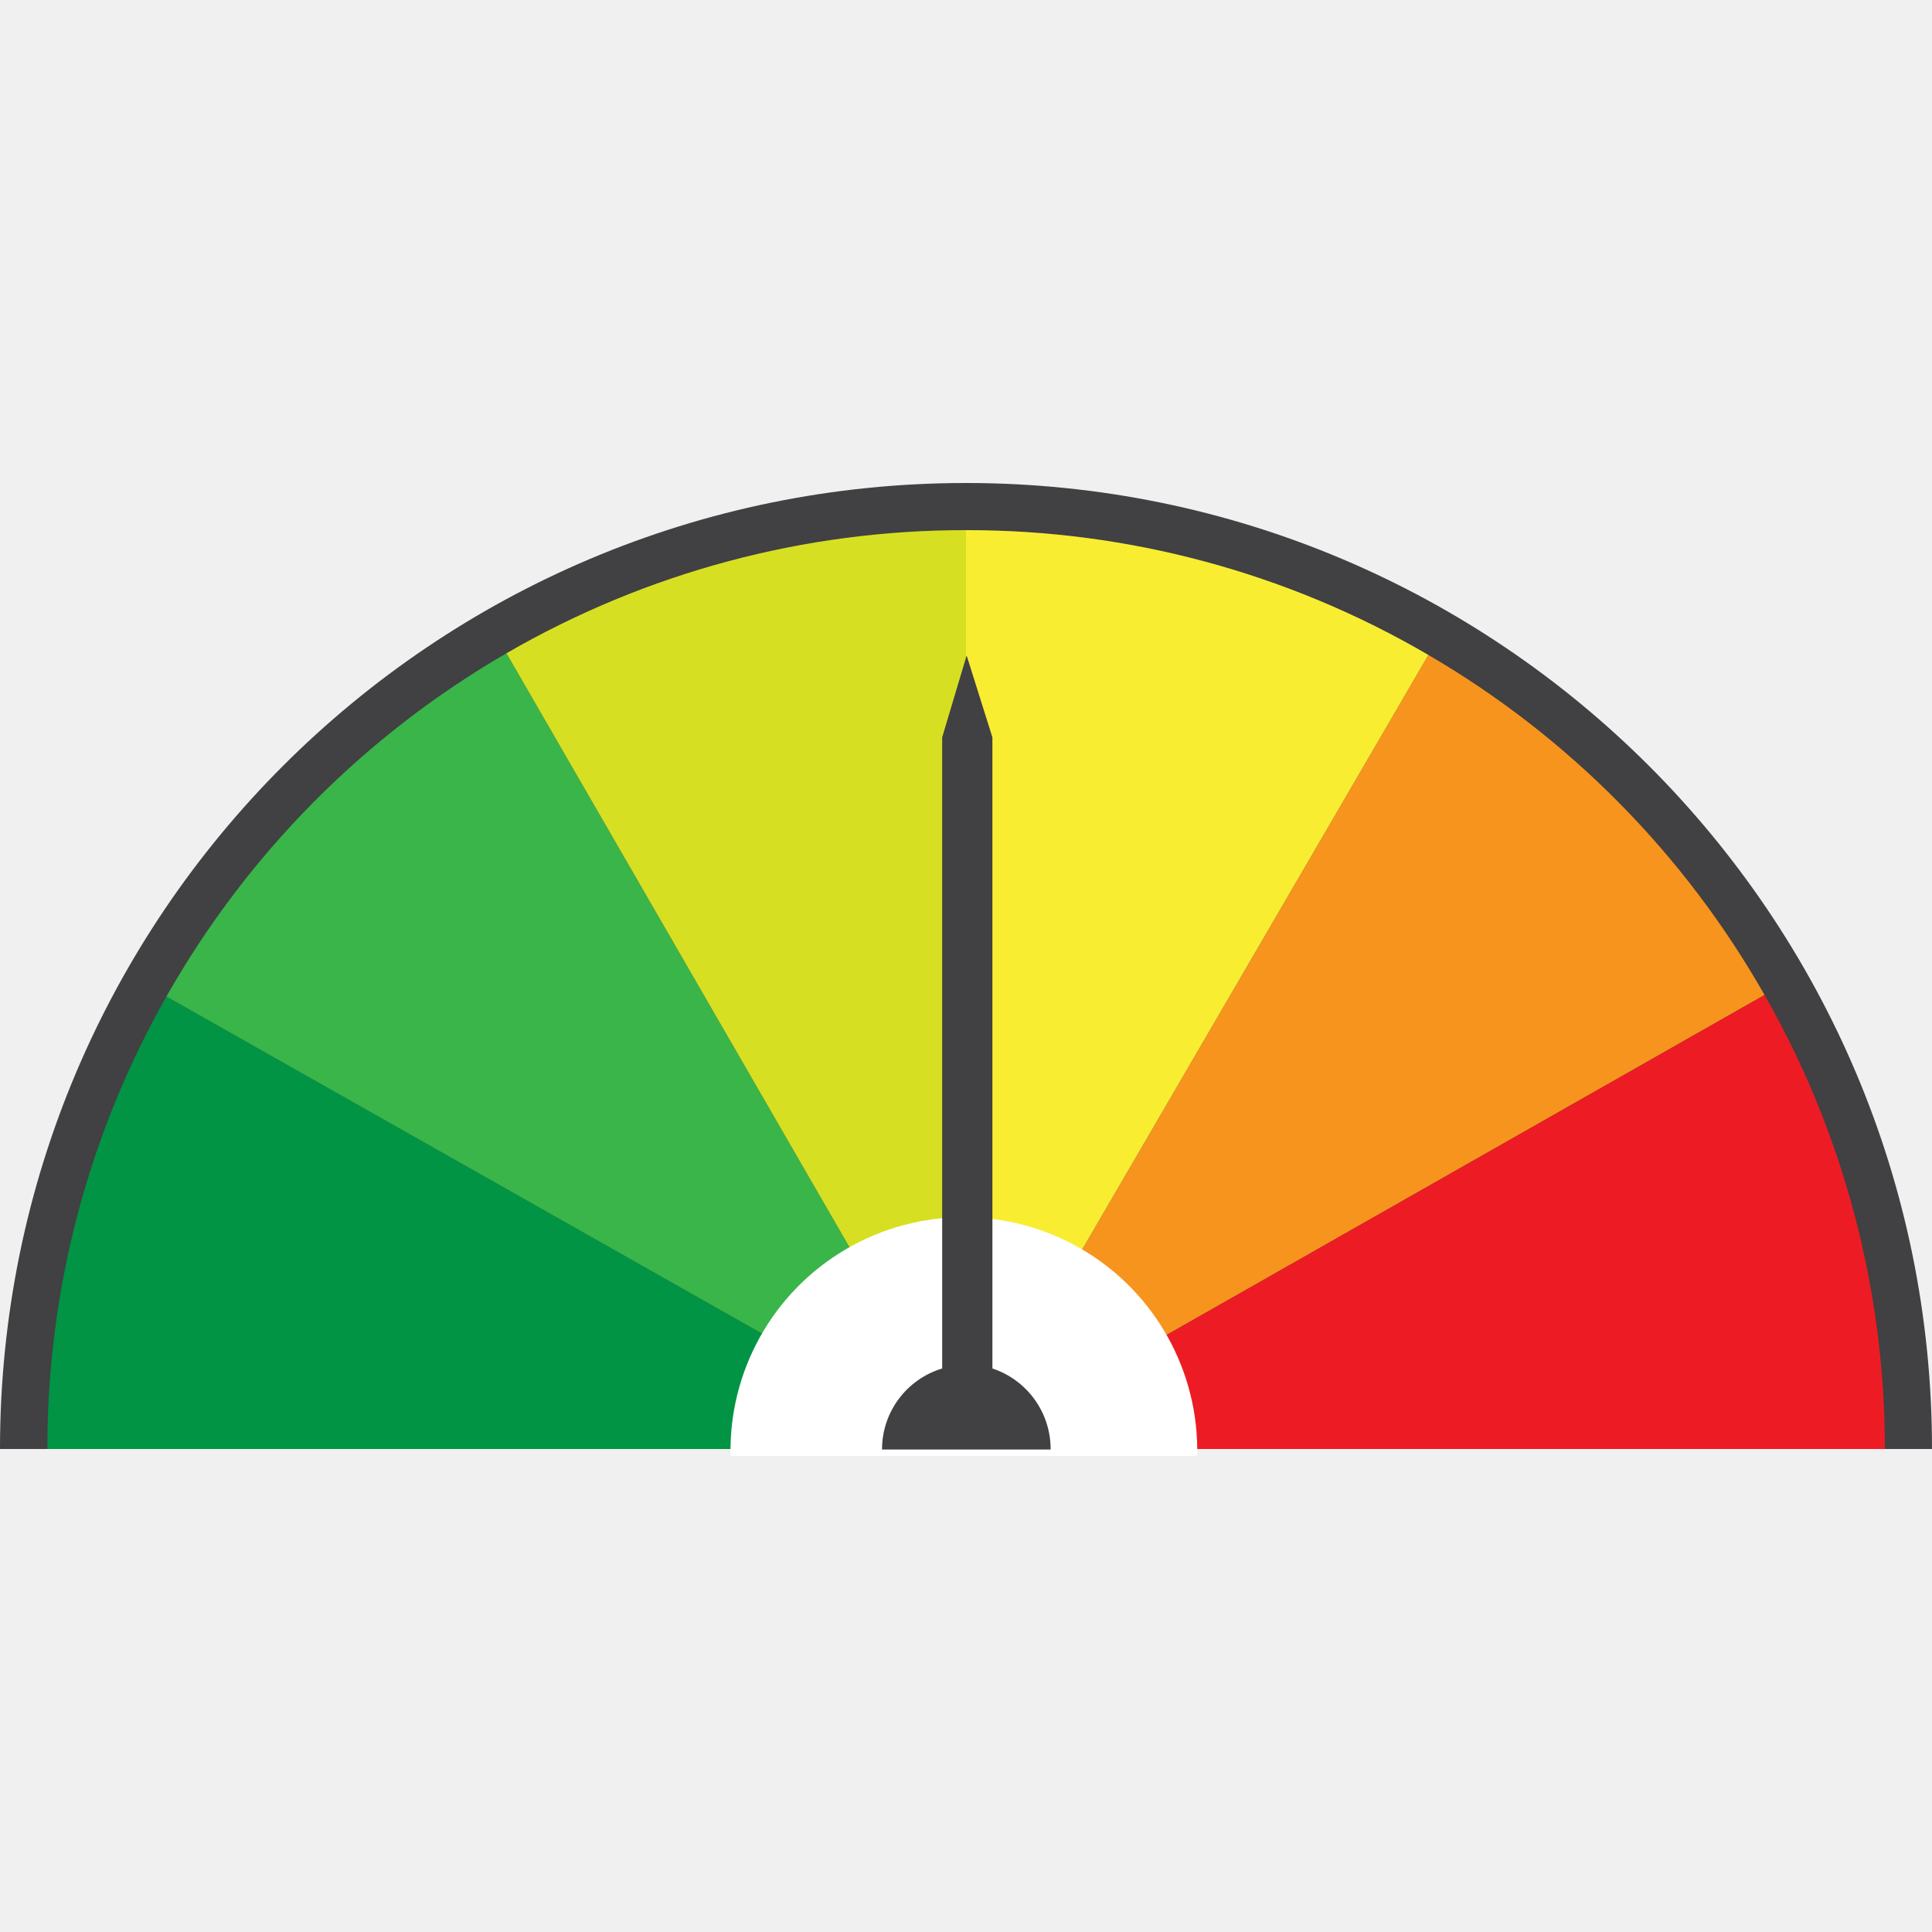
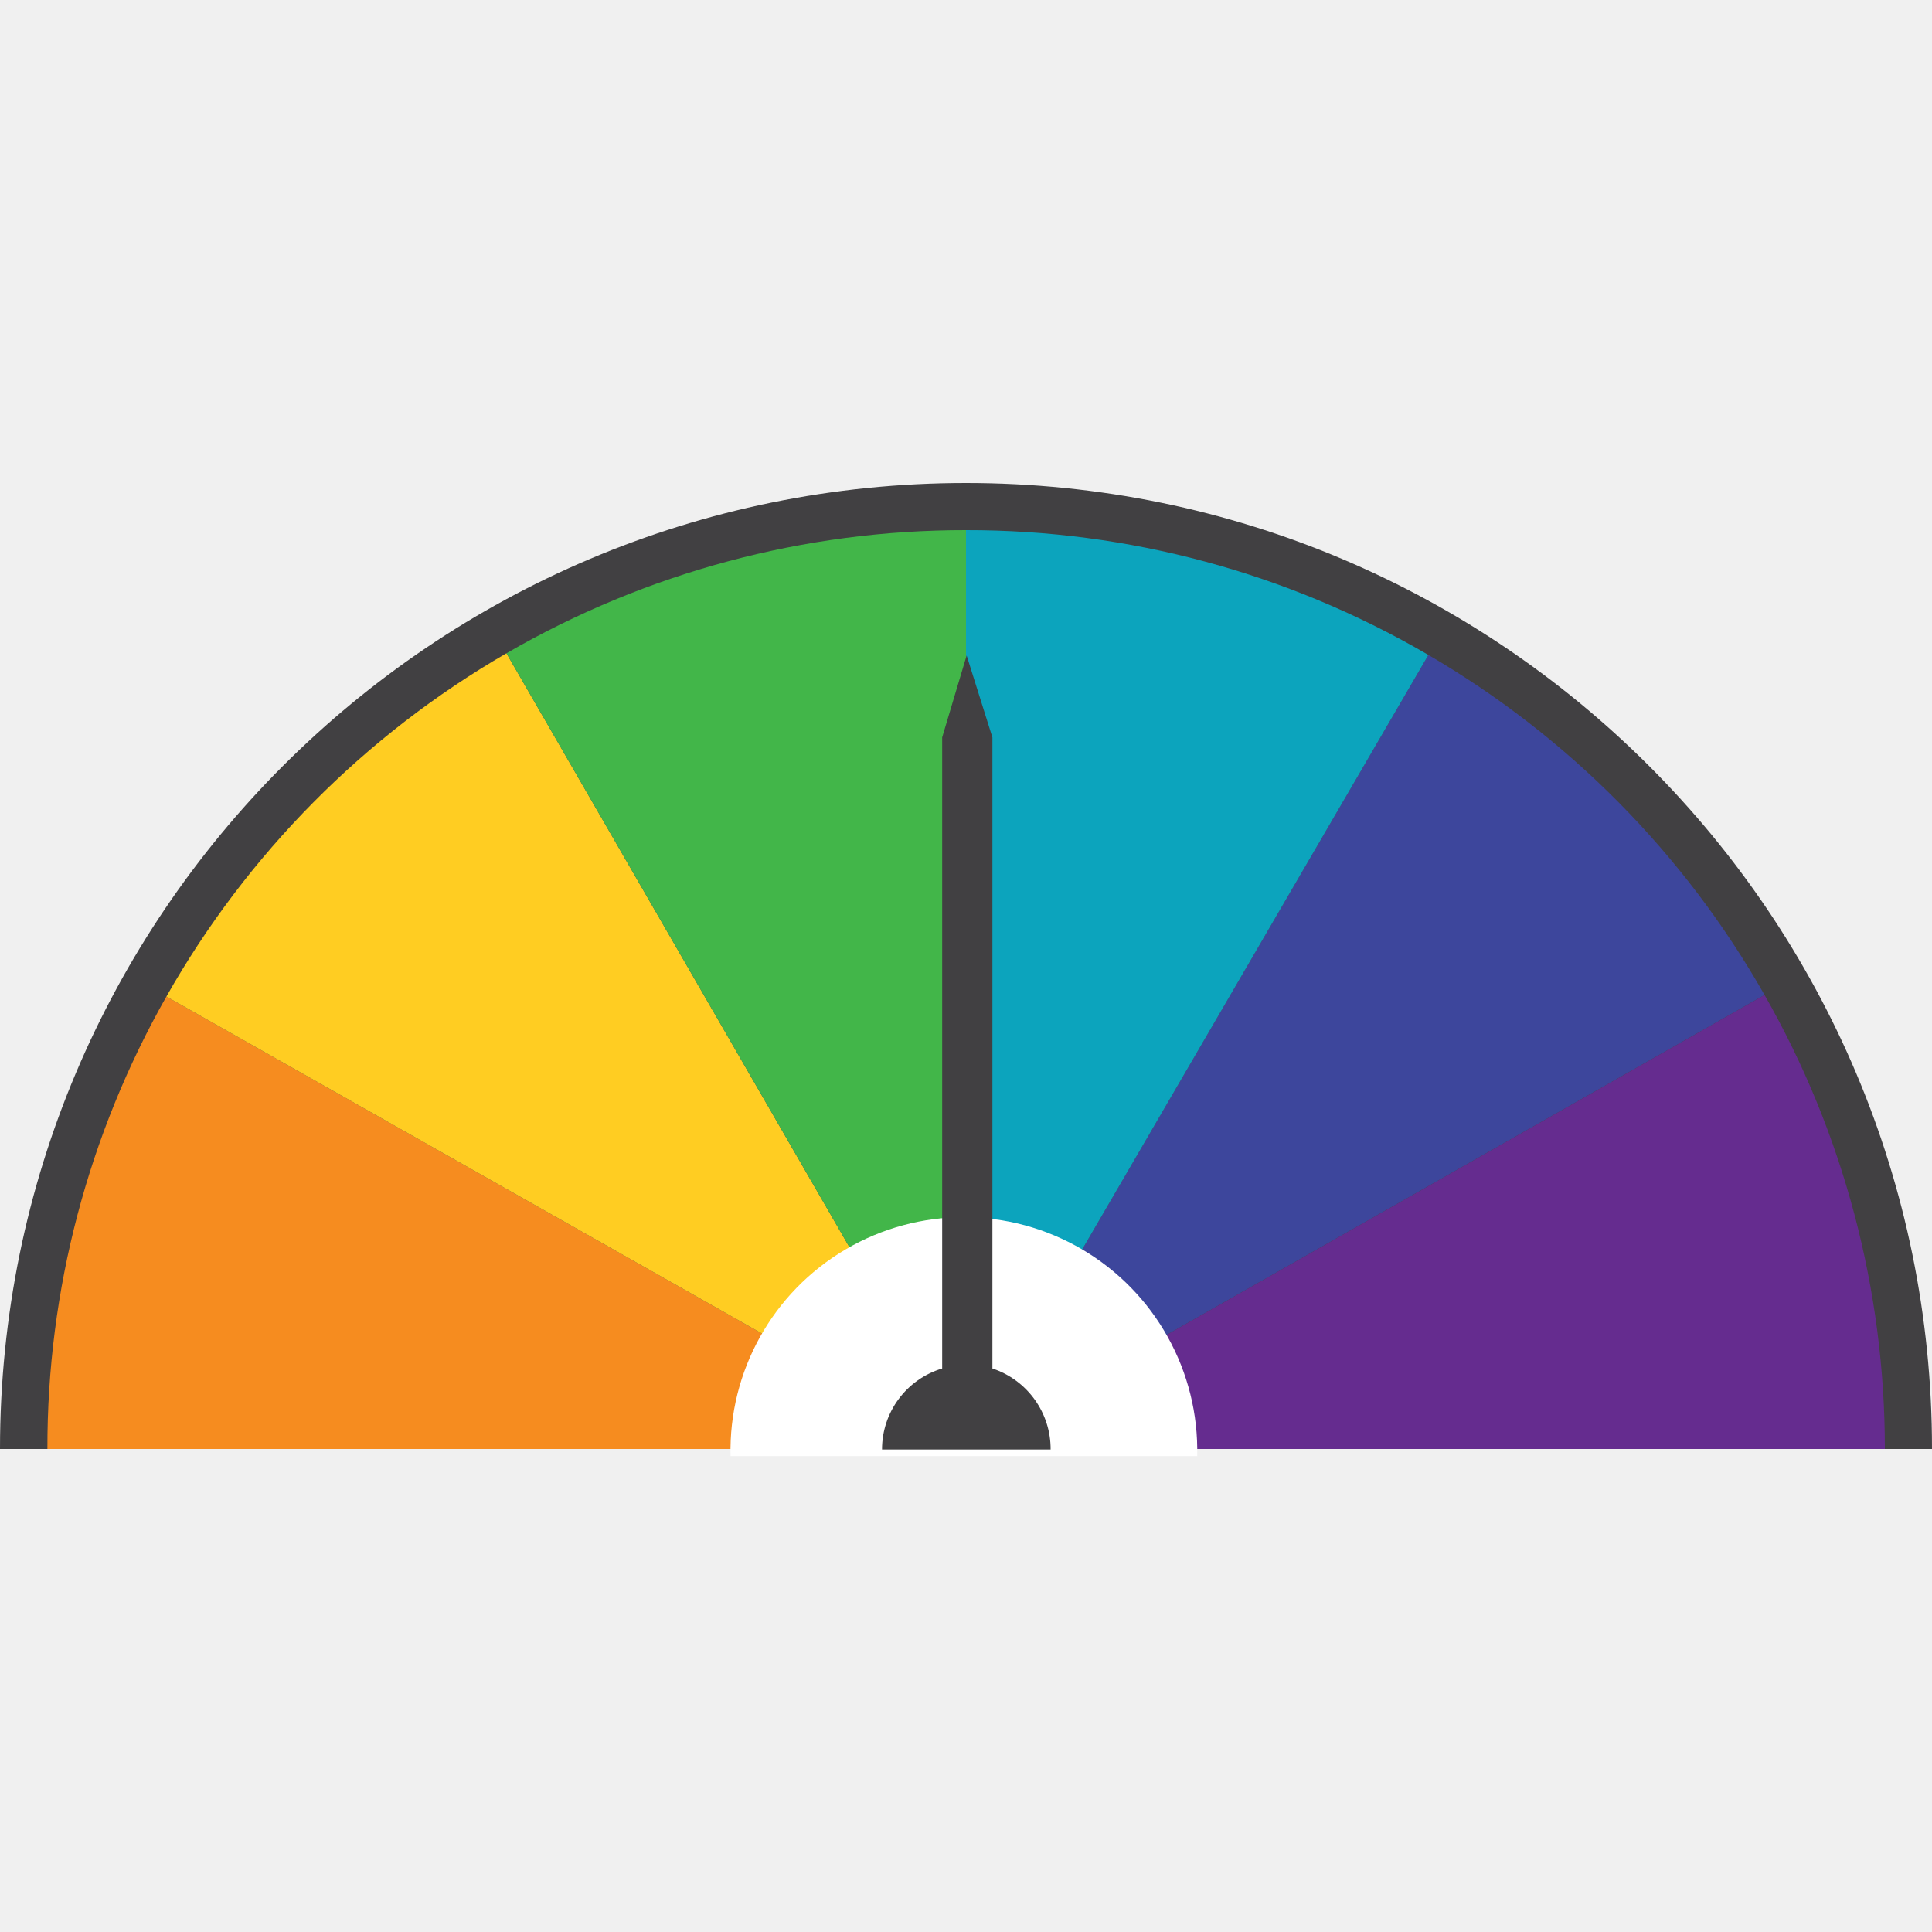
<svg xmlns="http://www.w3.org/2000/svg" viewBox="0 0 150 150">
  <g id="meter">
    <path d="M150,112.5a75,75,0,0,0-150,0Z" style="fill:#414042" />
-     <path d="M75,112.5H3.68a70.92,70.92,0,0,1,9.24-35.13Z" style="fill:#009444" />
-     <path d="M75,112.5,12.92,77.37a71.52,71.52,0,0,1,26.4-26.65Z" style="fill:#39b54a" />
-     <path d="M75,41.16V112.5L39.32,50.72A71,71,0,0,1,75,41.16Z" style="fill:#d7df23" />
-     <path d="M137,77.25,75,112.5l35.9-61.65A71.34,71.34,0,0,1,137,77.25Z" style="fill:#f7941d" />
-     <path d="M146.34,112.5H75l62-35.25A71,71,0,0,1,146.34,112.5Z" style="fill:#ed1c24" />
-     <path d="M110.9,50.85,75,112.5V41.16A70.9,70.9,0,0,1,110.9,50.85Z" style="fill:#f9ed32" />
+     <path d="M75,112.5H3.68a70.92,70.92,0,0,1,9.24-35.13Z" style="fill:#f68c1f" />
+     <path d="M75,112.5,12.92,77.37a71.52,71.52,0,0,1,26.4-26.65Z" style="fill:#ffcd22" />
+     <path d="M75,41.16V112.5L39.32,50.72A71,71,0,0,1,75,41.16Z" style="fill:#42b649" />
+     <path d="M137,77.25,75,112.5l35.9-61.65A71.34,71.34,0,0,1,137,77.25Z" style="fill:#3d469c" />
+     <path d="M146.34,112.5H75l62-35.25A71,71,0,0,1,146.34,112.5Z" style="fill:#652c8f" />
+     <path d="M110.9,50.85,75,112.5V41.16A70.9,70.9,0,0,1,110.9,50.85Z" style="fill:#0ca4bd" />
    <path d="M56.72,113.05a18.12,18.12,0,1,1,36.23,0" style="fill:#fff" />
    <path d="M77.05,106.25v-49l-2-6.36-1.9,6.36v49a6.56,6.56,0,0,0-4.67,6.29H81.57A6.59,6.59,0,0,0,77.05,106.25Z" style="fill:#414042" />
  </g>
</svg>
